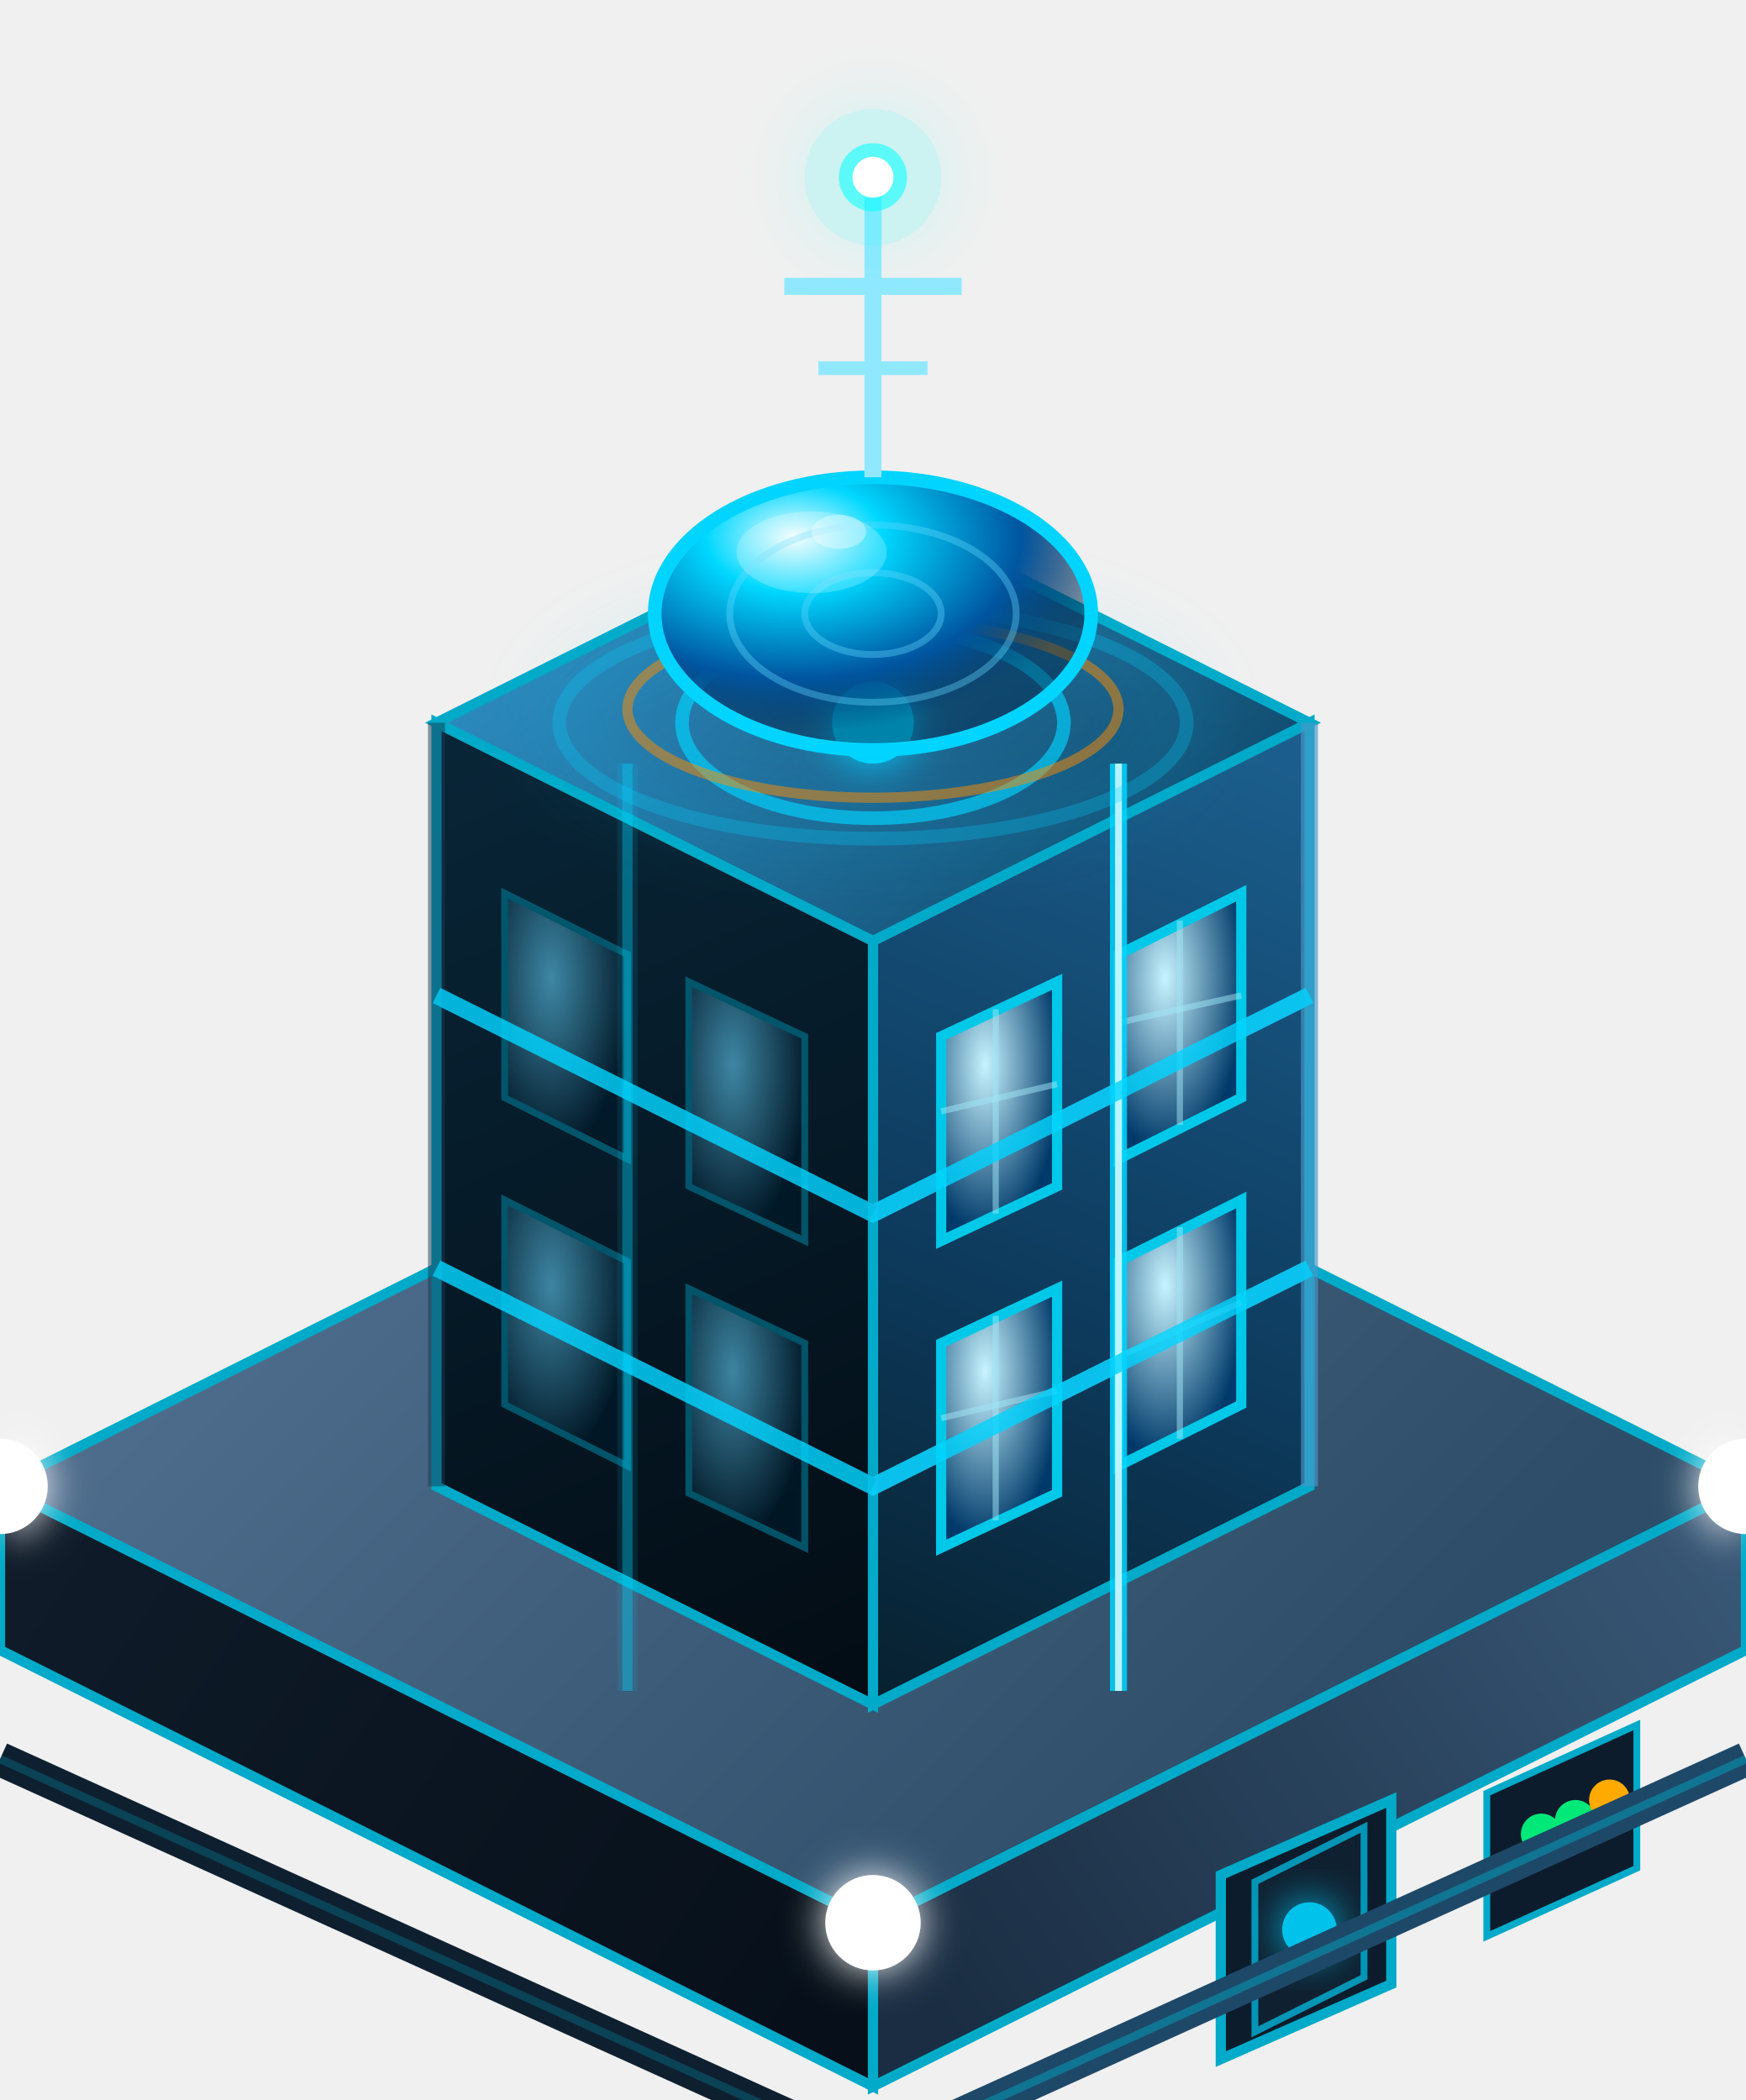
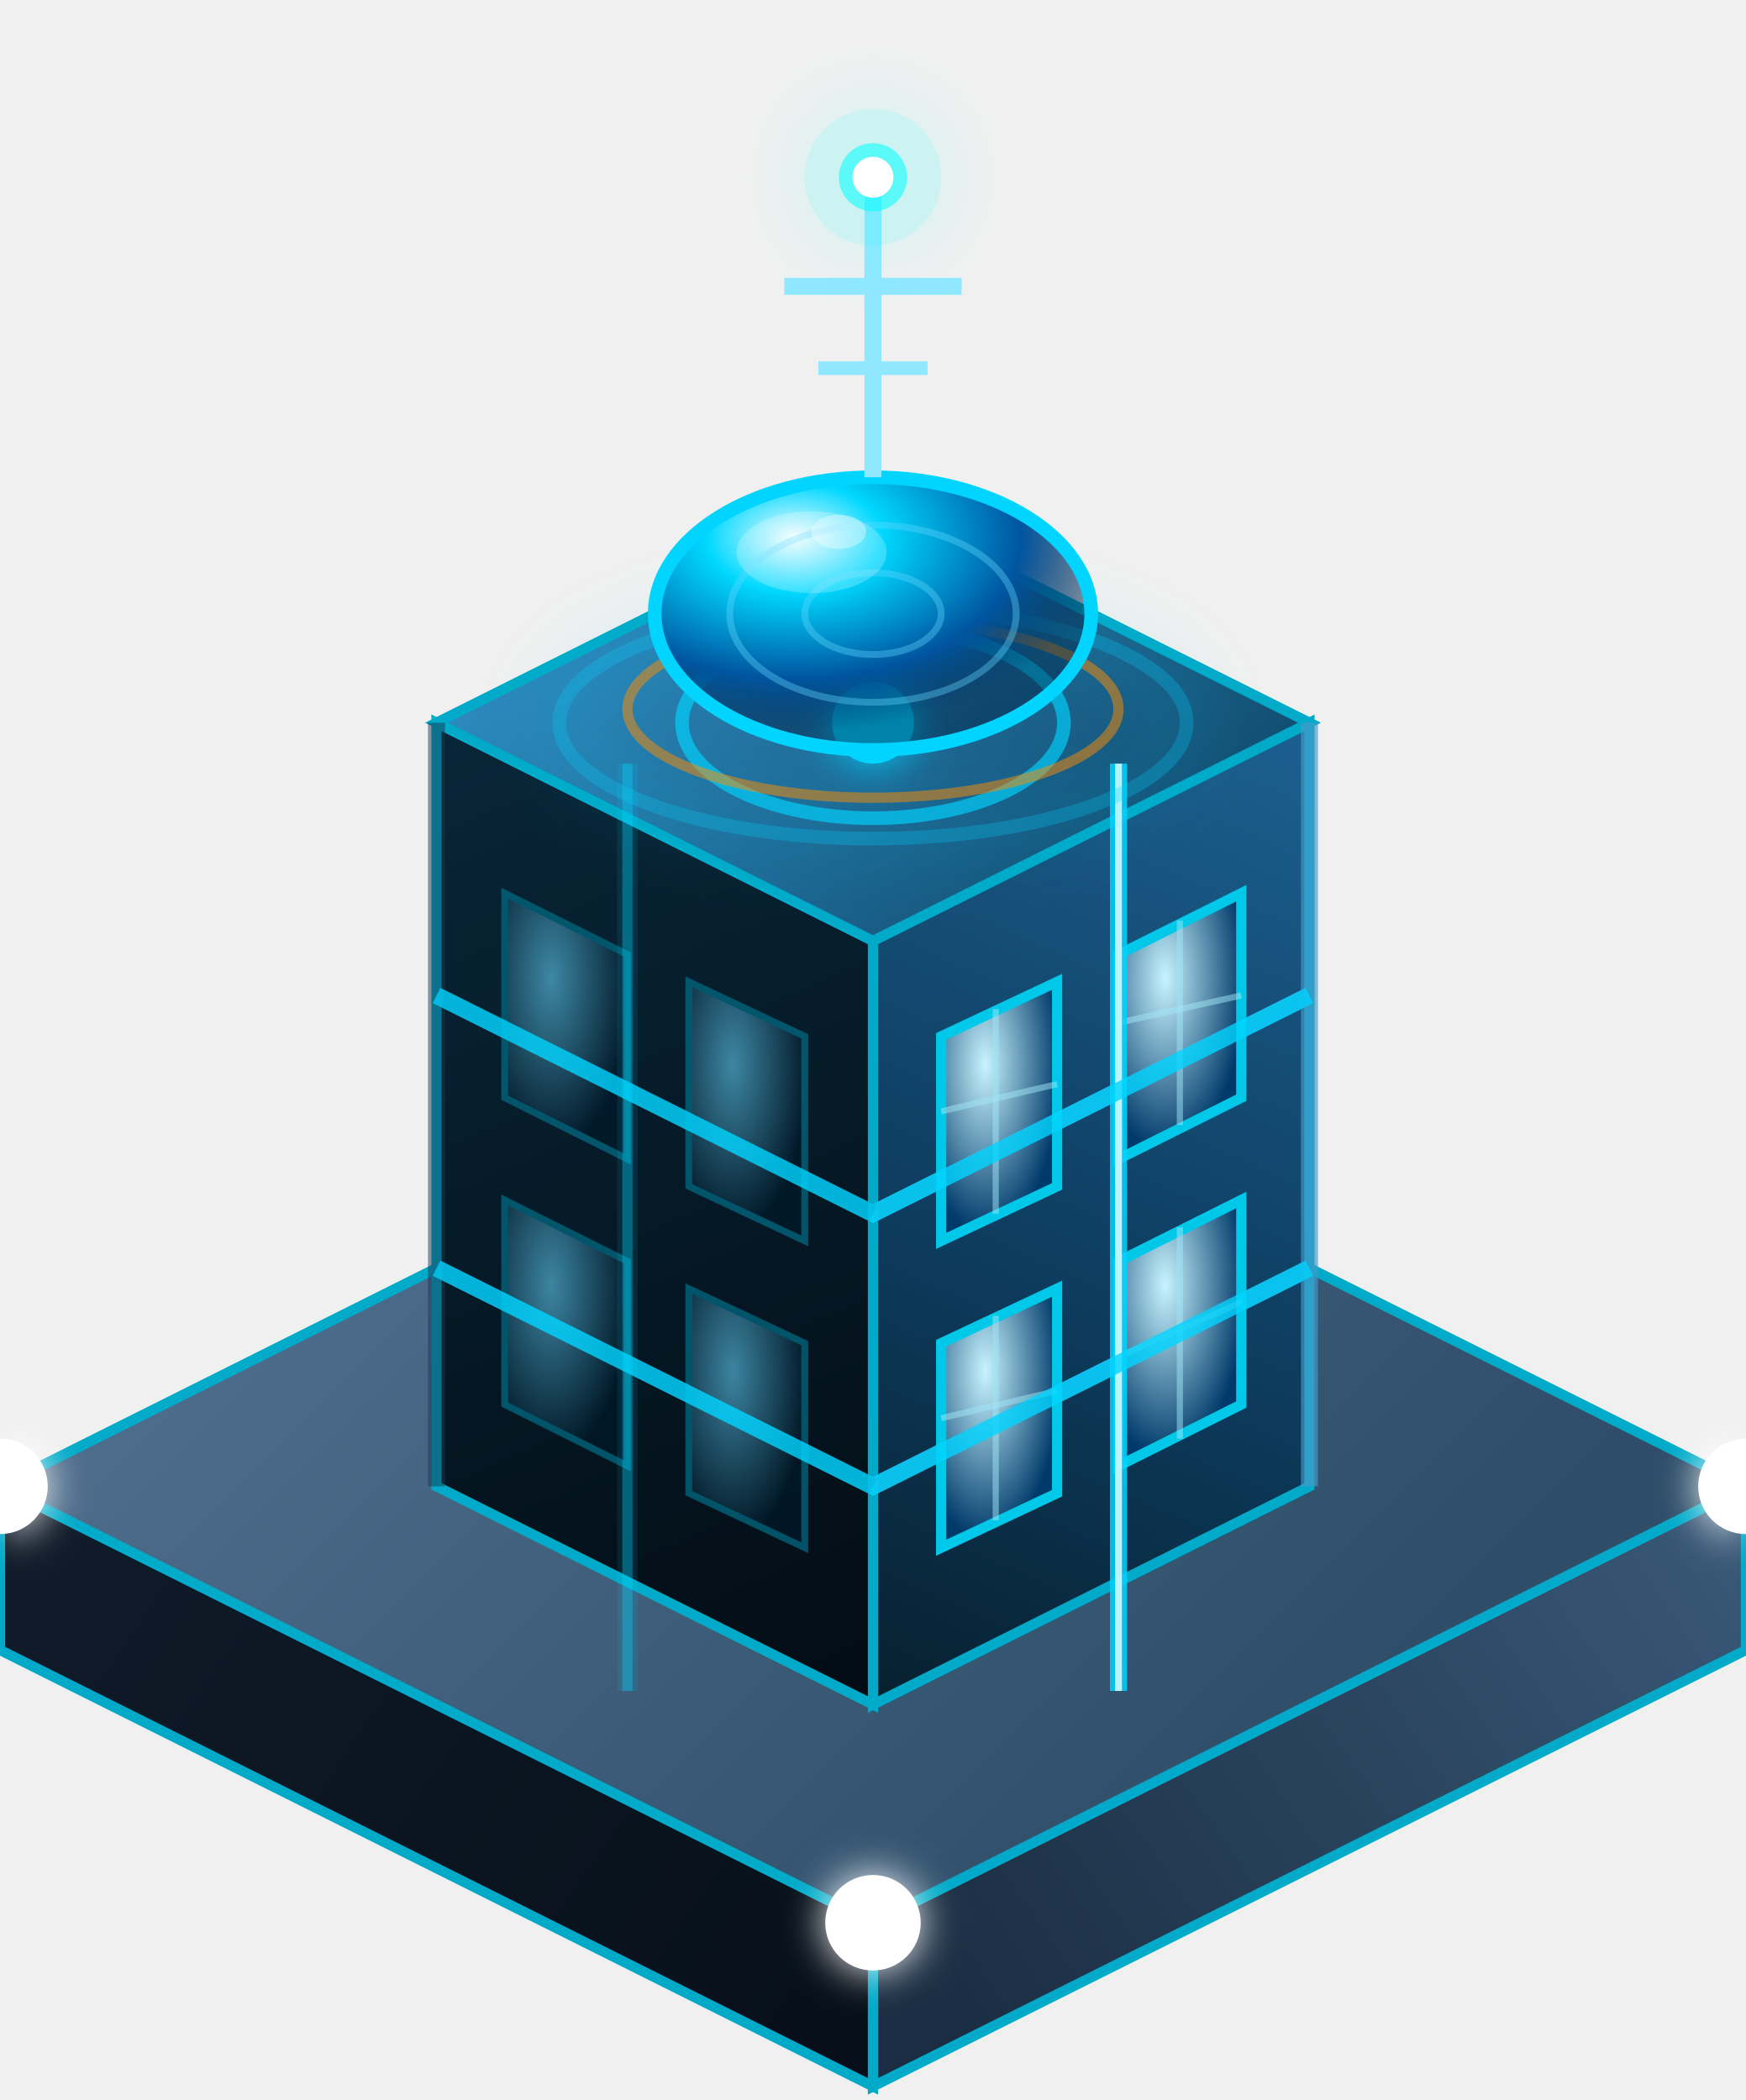
<svg xmlns="http://www.w3.org/2000/svg" viewBox="-128 -178 256 308" width="256" height="308">
  <defs>
    <linearGradient id="fR" gradientUnits="userSpaceOnUse" x1="128" y1="16" x2="0" y2="104">
      <stop offset="0%" stop-color="#3d5e7e" />
      <stop offset="100%" stop-color="#1a2d42" />
    </linearGradient>
    <linearGradient id="fL" gradientUnits="userSpaceOnUse" x1="-128" y1="16" x2="0" y2="104">
      <stop offset="0%" stop-color="#111d2c" />
      <stop offset="100%" stop-color="#07101a" />
    </linearGradient>
    <linearGradient id="fT" gradientUnits="userSpaceOnUse" x1="-64" y1="-48" x2="64" y2="80">
      <stop offset="0%" stop-color="#527090" />
      <stop offset="100%" stop-color="#2d4d68" />
    </linearGradient>
    <linearGradient id="tR" gradientUnits="userSpaceOnUse" x1="64" y1="-96" x2="0" y2="48">
      <stop offset="0%" stop-color="#1c6090" />
      <stop offset="60%" stop-color="#0d3a5c" />
      <stop offset="100%" stop-color="#07202e" />
    </linearGradient>
    <linearGradient id="tL" gradientUnits="userSpaceOnUse" x1="-64" y1="-96" x2="0" y2="48">
      <stop offset="0%" stop-color="#082638" />
      <stop offset="100%" stop-color="#030c14" />
    </linearGradient>
    <linearGradient id="tT" gradientUnits="userSpaceOnUse" x1="-32" y1="-128" x2="32" y2="-64">
      <stop offset="0%" stop-color="#2c8abe" />
      <stop offset="100%" stop-color="#124e72" />
    </linearGradient>
    <radialGradient id="dome" cx="32%" cy="22%" r="72%">
      <stop offset="0%" stop-color="#f2fdff" />
      <stop offset="28%" stop-color="#00d8ff" />
      <stop offset="72%" stop-color="#0055a0" />
      <stop offset="100%" stop-color="#002244" stop-opacity="0.45" />
    </radialGradient>
    <radialGradient id="winR" cx="38%" cy="32%" r="65%">
      <stop offset="0%" stop-color="#c8f4ff" />
      <stop offset="100%" stop-color="#003a6a" />
    </radialGradient>
    <radialGradient id="winL" cx="38%" cy="32%" r="65%">
      <stop offset="0%" stop-color="#50aacc" />
      <stop offset="100%" stop-color="#001828" />
    </radialGradient>
    <filter id="glow" x="-60%" y="-60%" width="220%" height="220%">
      <feGaussianBlur stdDeviation="3" result="blur" />
      <feMerge>
        <feMergeNode in="blur" />
        <feMergeNode in="SourceGraphic" />
      </feMerge>
    </filter>
    <filter id="softglow" x="-80%" y="-80%" width="260%" height="260%">
      <feGaussianBlur stdDeviation="5" result="blur" />
      <feMerge>
        <feMergeNode in="blur" />
        <feMergeNode in="SourceGraphic" />
      </feMerge>
    </filter>
  </defs>
  <polygon points="128,64 0,128 0,104 128,40" fill="url(#fR)" stroke="#00aac8" stroke-width="1.5" />
  <polygon points="-128,64 0,128 0,104 -128,40" fill="url(#fL)" stroke="#00aac8" stroke-width="1.5" />
  <polygon points="0,-24 128,40 0,104 -128,40" fill="url(#fT)" stroke="#00aac8" stroke-width="1.5" />
  <g transform="translate(0, 24)">
-     <polygon points="0,-4 52,16 0,36 -52,16" fill="none" stroke="#ff8c00" stroke-width="2.5" />
-     <polygon points="0,4  36,16 0,28 -36,16" fill="none" stroke="#ff8c00" stroke-width="1.5" opacity="0.55" />
-     <line x1="-52" y1="16" x2="52" y2="16" stroke="#ff8c00" stroke-width="1" opacity="0.5" />
-     <line x1="0" y1="-4" x2="0" y2="36" stroke="#ff8c00" stroke-width="1" opacity="0.5" />
    <circle cx="128" cy="16" r="7" fill="#ffffff" filter="url(#glow)" />
    <circle cx="-128" cy="16" r="7" fill="#ffffff" filter="url(#glow)" />
    <circle cx="0" cy="80" r="7" fill="#ffffff" filter="url(#glow)" />
    <line x1="64" y1="48" x2="64" y2="72" stroke="#ffffff" stroke-width="4" stroke-linecap="round" filter="url(#glow)" />
    <line x1="-64" y1="48" x2="-64" y2="72" stroke="#ffffff" stroke-width="4" stroke-linecap="round" filter="url(#glow)" />
-     <polygon points="51,100 76,89 76,62 51,73" fill="#0c1c2c" stroke="#00aac8" stroke-width="1.5" />
-     <polygon points="56,96  72,88 72,66 56,74" fill="#112233" stroke="#00d4ff" stroke-width="1" opacity="0.65" />
-     <circle cx="64" cy="81" r="4" fill="#00d4ff" opacity="0.9" filter="url(#glow)" />
-     <polygon points="90,82 112,72 112,51 90,61" fill="#0c1c2c" stroke="#00aac8" stroke-width="1" />
-     <circle cx="98" cy="67" r="3" fill="#00e878" />
-     <circle cx="103" cy="65" r="3" fill="#00e878" />
-     <circle cx="108" cy="62" r="3" fill="#ffaa00" />
-     <line x1="128" y1="56" x2="0" y2="114" stroke="#1e4868" stroke-width="5" />
-     <line x1="128" y1="56" x2="0" y2="114" stroke="#00aac8" stroke-width="1.2" opacity="0.45" />
-     <line x1="-128" y1="56" x2="0" y2="114" stroke="#0e2030" stroke-width="5" />
-     <line x1="-128" y1="56" x2="0" y2="114" stroke="#00aac8" stroke-width="1.2" opacity="0.25" />
    <polygon points="64,16 0,48 0,-64 64,-96" fill="url(#tR)" stroke="#00aac8" stroke-width="1.5" />
    <polygon points="-64,16 0,48 0,-64 -64,-96" fill="url(#tL)" stroke="#00aac8" stroke-width="1.5" />
    <polygon points="0,-128 64,-96 0,-64 -64,-96" fill="url(#tT)" stroke="#00aac8" stroke-width="1.5" />
    <line x1="64" y1="-96" x2="64" y2="16" stroke="#4898c8" stroke-width="2.5" opacity="0.65" />
    <line x1="-64" y1="-96" x2="-64" y2="16" stroke="#183850" stroke-width="2.5" opacity="0.5" />
    <line x1="64" y1="-16" x2="0" y2="16" stroke="#3a8ab8" stroke-width="2.5" opacity="0.75" />
    <line x1="-64" y1="-16" x2="0" y2="16" stroke="#1a3850" stroke-width="2.5" opacity="0.55" />
    <line x1="64" y1="-56" x2="0" y2="-24" stroke="#3a8ab8" stroke-width="2.5" opacity="0.75" />
    <line x1="-64" y1="-56" x2="0" y2="-24" stroke="#1a3850" stroke-width="2.5" opacity="0.55" />
    <polygon points="10,25 27,17 27,-13 10,-5" fill="url(#winR)" stroke="#00c8e8" stroke-width="1.5" />
    <line x1="18" y1="21" x2="18" y2="-9" stroke="#a0e8f8" stroke-width="0.9" opacity="0.5" />
    <line x1="10" y1="6" x2="27" y2="2" stroke="#a0e8f8" stroke-width="0.9" opacity="0.5" />
    <polygon points="36,13 54,4 54,-26 36,-17" fill="url(#winR)" stroke="#00c8e8" stroke-width="1.5" />
    <line x1="45" y1="9" x2="45" y2="-22" stroke="#a0e8f8" stroke-width="0.9" opacity="0.5" />
    <line x1="36" y1="-3" x2="54" y2="-11" stroke="#a0e8f8" stroke-width="0.9" opacity="0.5" />
    <polygon points="10,-20 27,-28 27,-58 10,-50" fill="url(#winR)" stroke="#00c8e8" stroke-width="1.5" />
    <line x1="18" y1="-24" x2="18" y2="-54" stroke="#a0e8f8" stroke-width="0.9" opacity="0.5" />
    <line x1="10" y1="-39" x2="27" y2="-43" stroke="#a0e8f8" stroke-width="0.9" opacity="0.5" />
    <polygon points="36,-32 54,-41 54,-71 36,-62" fill="url(#winR)" stroke="#00c8e8" stroke-width="1.5" />
    <line x1="45" y1="-37" x2="45" y2="-67" stroke="#a0e8f8" stroke-width="0.9" opacity="0.5" />
    <line x1="36" y1="-52" x2="54" y2="-56" stroke="#a0e8f8" stroke-width="0.9" opacity="0.5" />
    <polygon points="-10,25 -27,17 -27,-13 -10,-5" fill="url(#winL)" stroke="#006880" stroke-width="1" opacity="0.75" />
    <polygon points="-36,13 -54,4 -54,-26 -36,-17" fill="url(#winL)" stroke="#006880" stroke-width="1" opacity="0.75" />
    <polygon points="-10,-20 -27,-28 -27,-58 -10,-50" fill="url(#winL)" stroke="#006880" stroke-width="1" opacity="0.75" />
    <polygon points="-36,-32 -54,-41 -54,-71 -36,-62" fill="url(#winL)" stroke="#006880" stroke-width="1" opacity="0.75" />
    <line x1="36" y1="46" x2="36" y2="-90" stroke="#00d4ff" stroke-width="6" opacity="0.18" filter="url(#glow)" />
    <line x1="36" y1="46" x2="36" y2="-90" stroke="#00d4ff" stroke-width="2.5" opacity="0.85" />
    <line x1="36" y1="46" x2="36" y2="-90" stroke="#d0f8ff" stroke-width="1" opacity="0.9" />
    <line x1="-36" y1="46" x2="-36" y2="-90" stroke="#00d4ff" stroke-width="3" opacity="0.10" />
    <line x1="-36" y1="46" x2="-36" y2="-90" stroke="#00d4ff" stroke-width="1.5" opacity="0.35" />
    <polyline points="64,-16 0,16 -64,-16" stroke="#00d4ff" stroke-width="2.5" fill="none" opacity="0.8" />
    <polyline points="64,-56 0,-24 -64,-56" stroke="#00d4ff" stroke-width="2.5" fill="none" opacity="0.8" />
    <ellipse cx="0" cy="-96" rx="28" ry="14" fill="none" stroke="#00d4ff" stroke-width="2" opacity="0.65" />
    <circle cx="0" cy="-96" r="6" fill="#00d4ff" filter="url(#glow)" />
    <ellipse cx="0" cy="-96" rx="46" ry="17" fill="none" stroke="#00d4ff" stroke-width="2" opacity="0.3" filter="url(#softglow)" />
    <ellipse cx="0" cy="-98" rx="36" ry="13" fill="none" stroke="#ff8c00" stroke-width="1.5" opacity="0.5" />
    <ellipse cx="0" cy="-112" rx="32" ry="20" fill="url(#dome)" stroke="#00d4ff" stroke-width="2" />
    <ellipse cx="0" cy="-112" rx="21" ry="13" fill="none" stroke="#60d8ff" stroke-width="1" opacity="0.38" />
    <ellipse cx="0" cy="-112" rx="10" ry="6" fill="none" stroke="#60d8ff" stroke-width="1" opacity="0.38" />
    <ellipse cx="-9" cy="-121" rx="11" ry="6" fill="white" opacity="0.22" />
    <ellipse cx="-5" cy="-124" rx="4" ry="2.5" fill="white" opacity="0.35" />
    <line x1="0" y1="-132" x2="0" y2="-176" stroke="#90e8ff" stroke-width="2.5" />
    <line x1="-13" y1="-160" x2="13" y2="-160" stroke="#90e8ff" stroke-width="2.5" />
    <line x1="-8" y1="-148" x2="8" y2="-148" stroke="#90e8ff" stroke-width="2" />
    <circle cx="0" cy="-176" r="10" fill="#00ffff" opacity="0.15" filter="url(#softglow)" />
    <circle cx="0" cy="-176" r="5" fill="#00ffff" opacity="0.55" />
    <circle cx="0" cy="-176" r="3" fill="#ffffff" />
  </g>
</svg>
